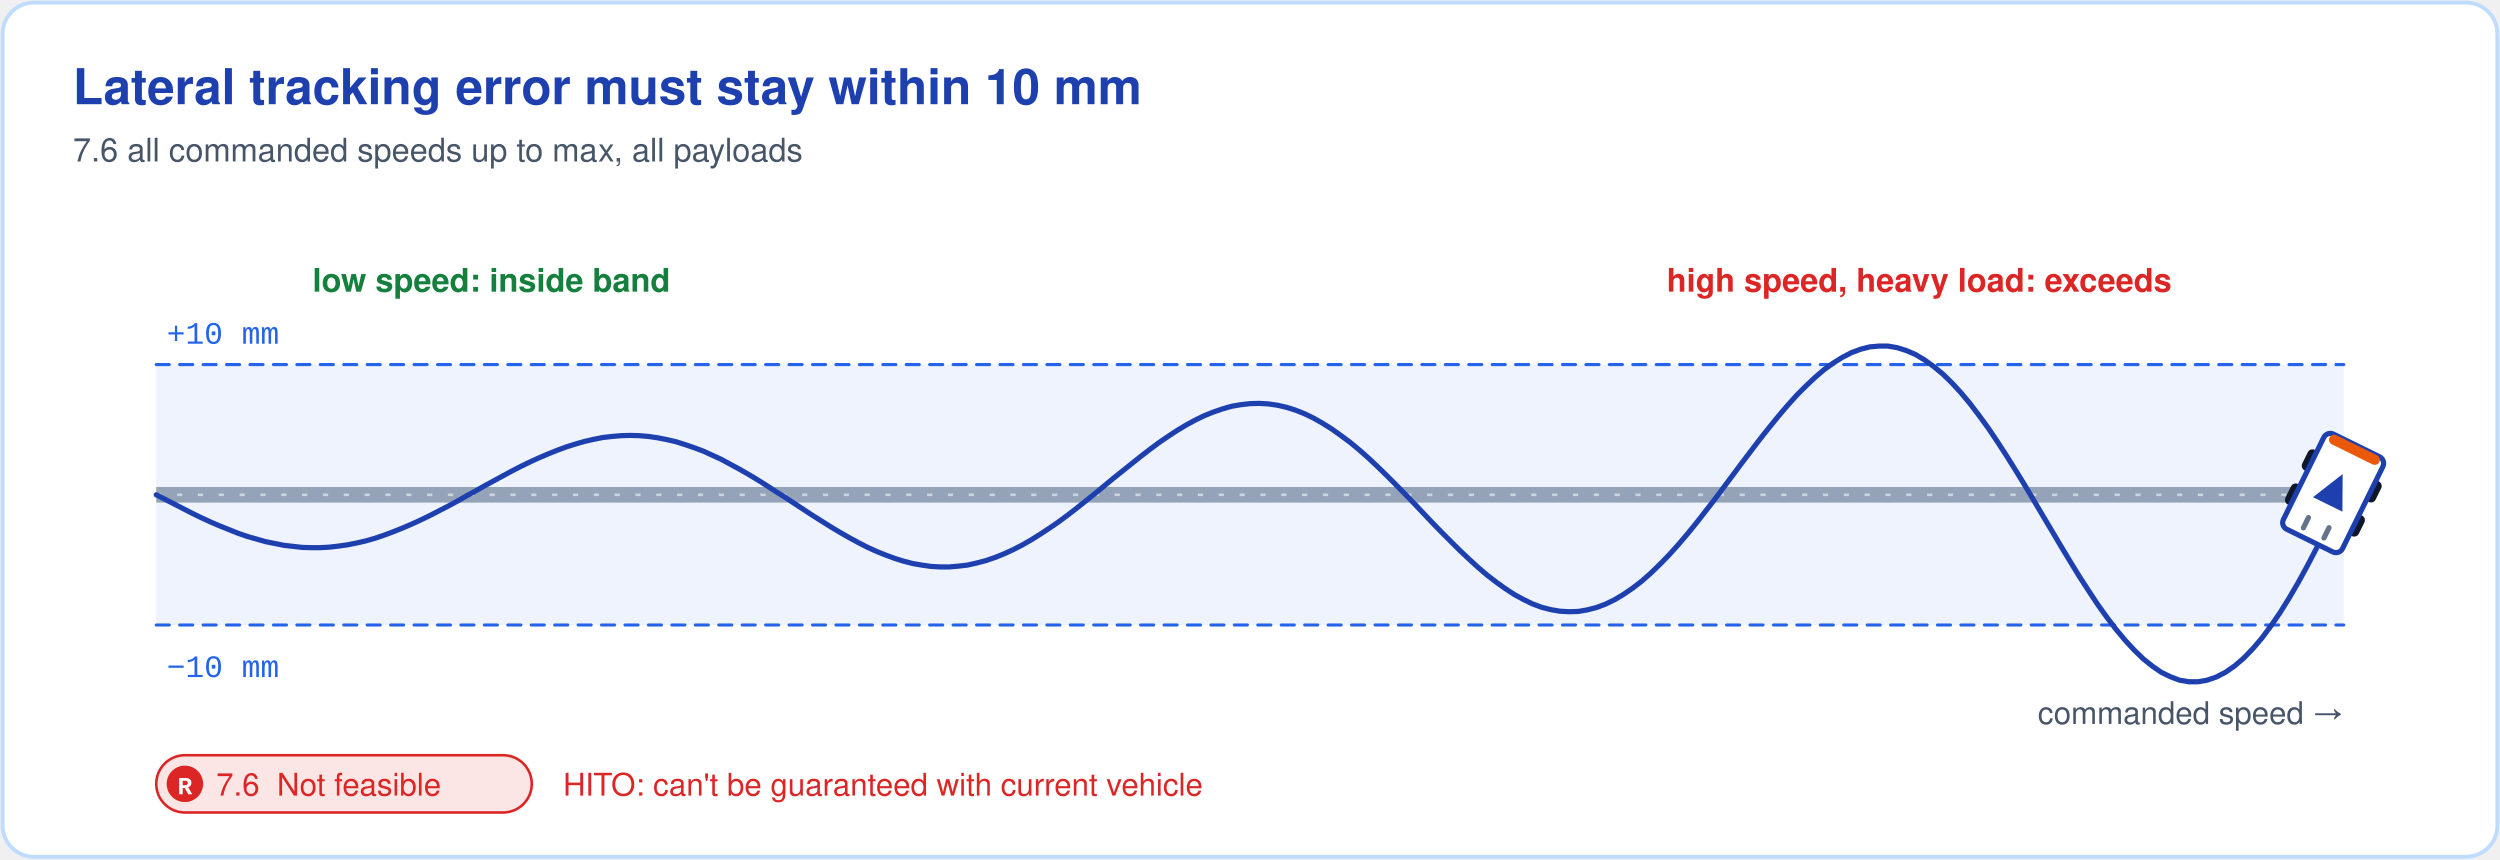
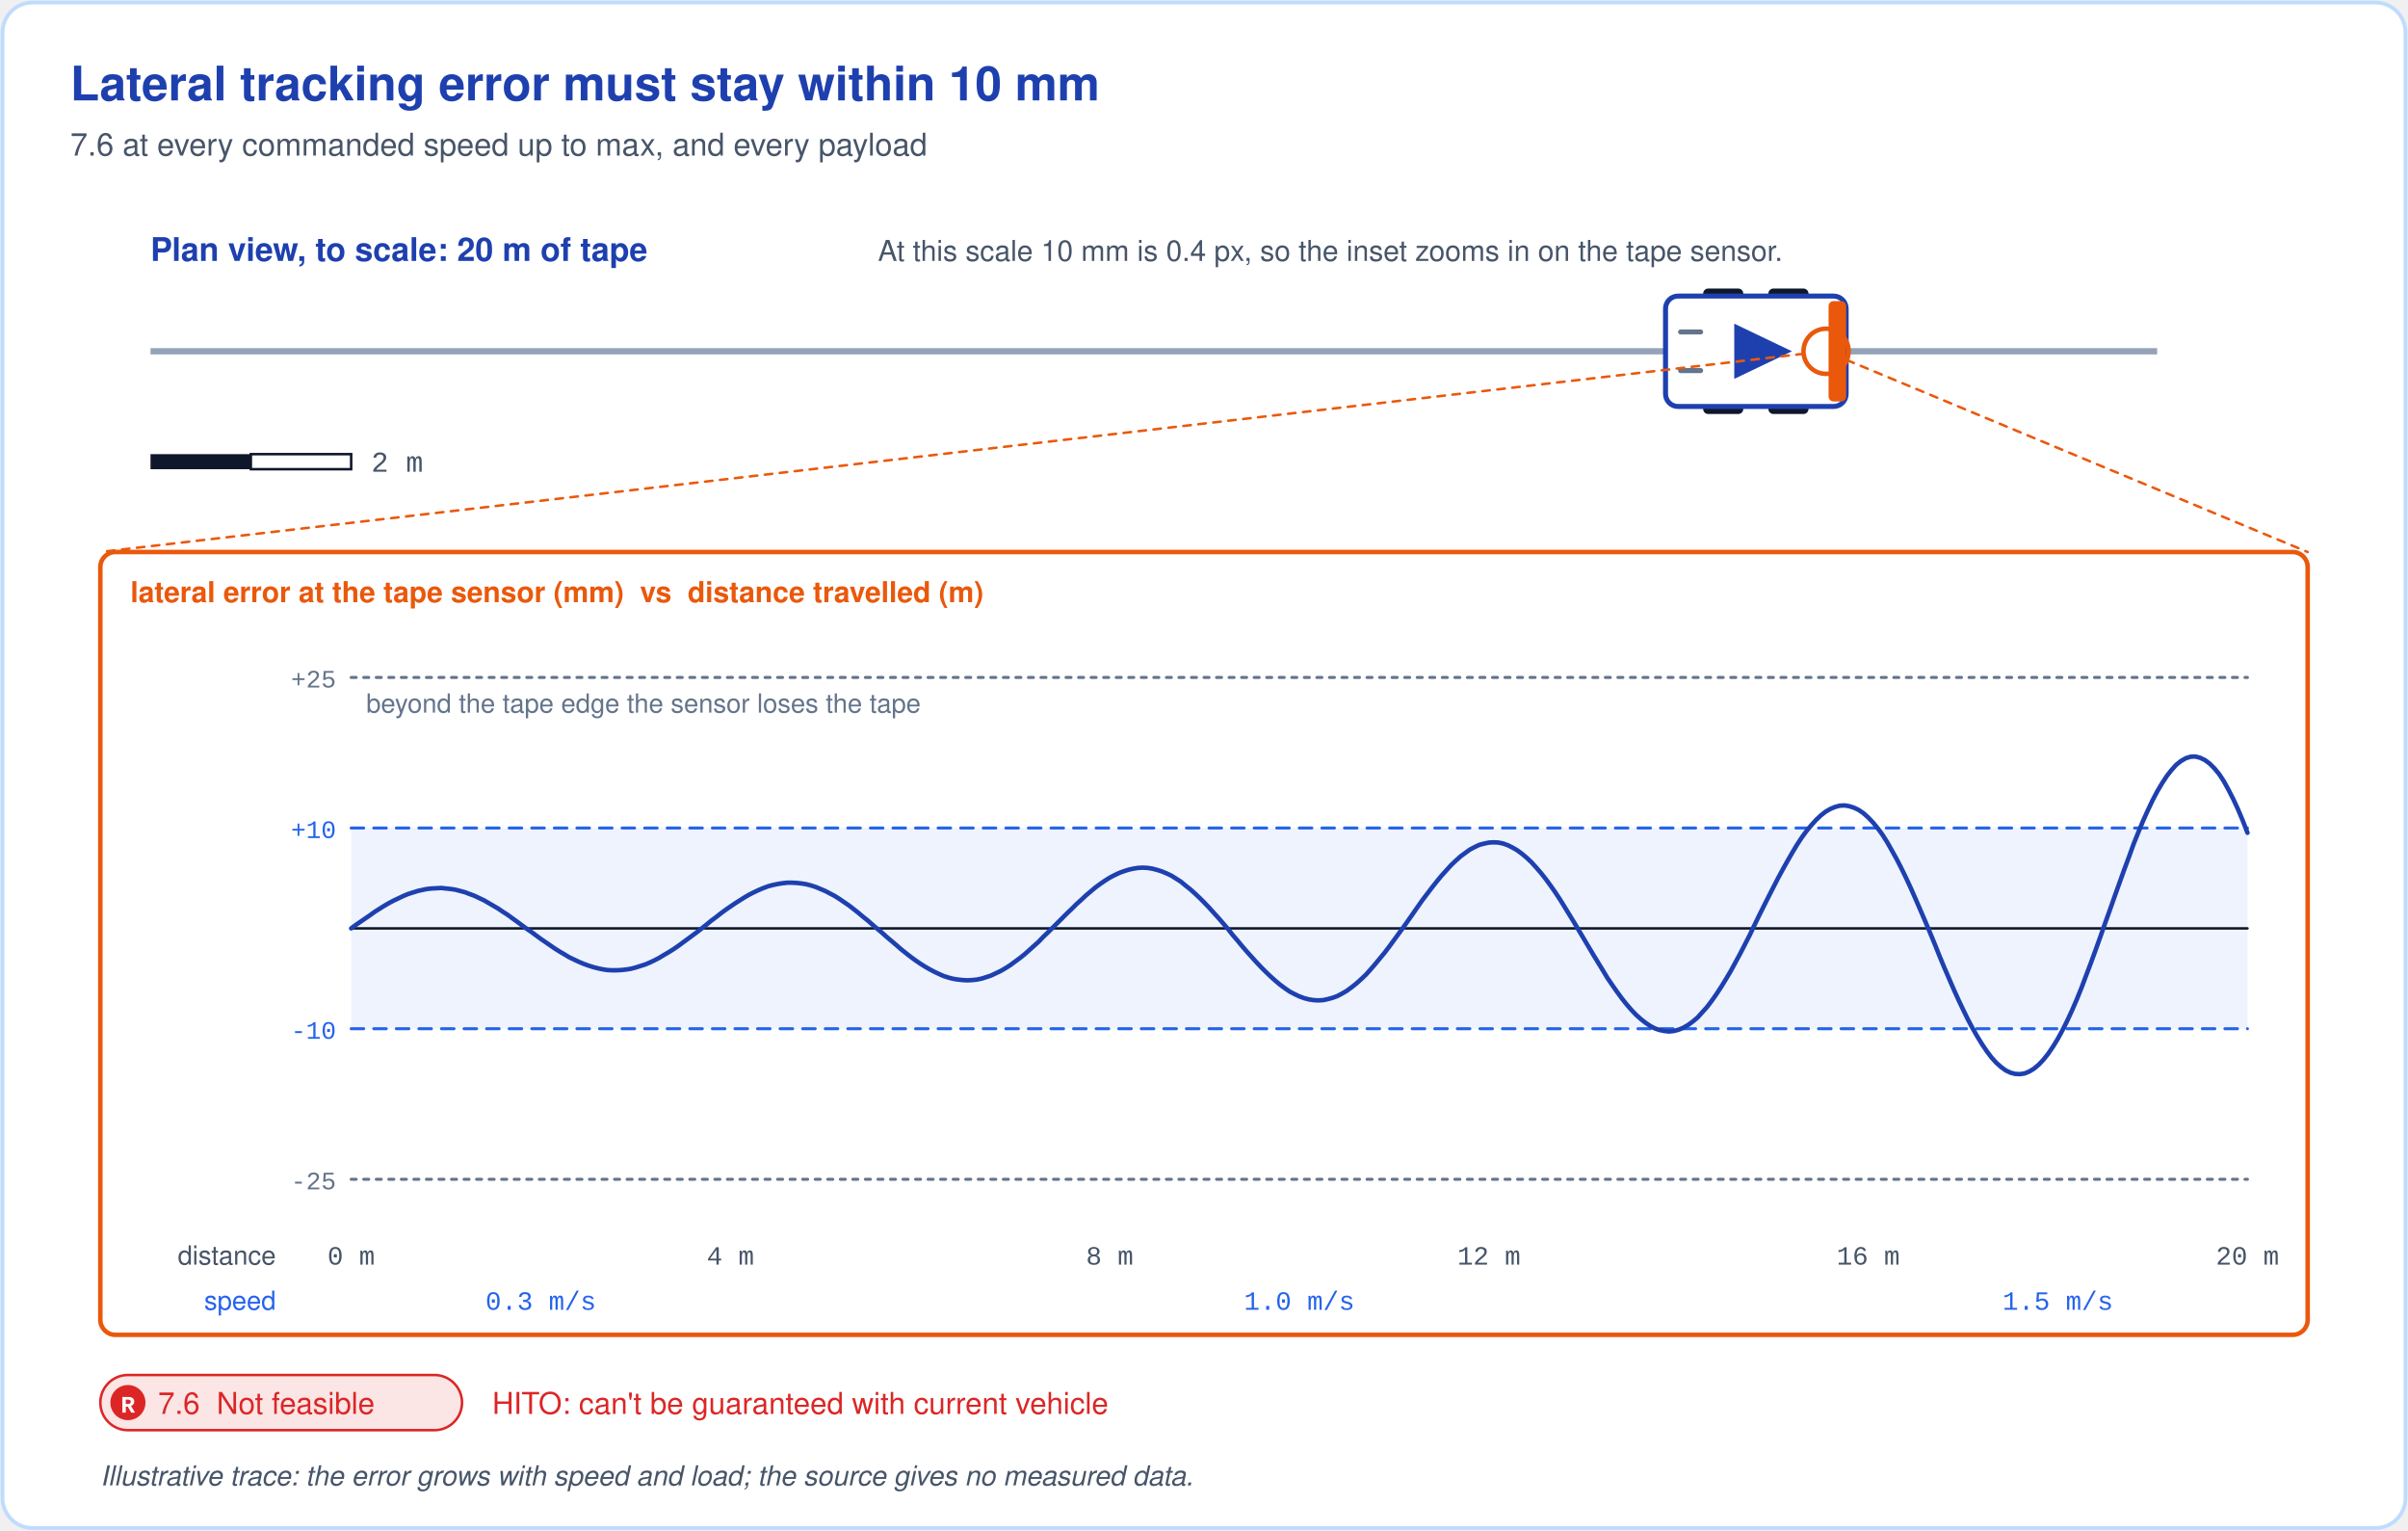
- <svg xmlns="http://www.w3.org/2000/svg" width="960" height="330" viewBox="0 0 960 330" role="img" aria-label="Lateral tracking error must stay within 10 mm">
+ <svg xmlns="http://www.w3.org/2000/svg" width="960" height="610" viewBox="0 0 960 610" role="img" aria-label="Lateral tracking error must stay within 10 mm">
  <defs>
    <marker id="ah-primary" viewBox="0 0 10 10" refX="8.5" refY="5" markerWidth="7" markerHeight="7" orient="auto-start-reverse">
      <path d="M0,0 L10,5 L0,10 z" fill="#2563EB" />
    </marker>
    <marker id="ah-secondary" viewBox="0 0 10 10" refX="8.5" refY="5" markerWidth="7" markerHeight="7" orient="auto-start-reverse">
      <path d="M0,0 L10,5 L0,10 z" fill="#3B82F6" />
    </marker>
    <marker id="ah-accent" viewBox="0 0 10 10" refX="8.5" refY="5" markerWidth="7" markerHeight="7" orient="auto-start-reverse">
      <path d="M0,0 L10,5 L0,10 z" fill="#EA580C" />
    </marker>
    <marker id="ah-bg" viewBox="0 0 10 10" refX="8.5" refY="5" markerWidth="7" markerHeight="7" orient="auto-start-reverse">
      <path d="M0,0 L10,5 L0,10 z" fill="#EFF6FF" />
    </marker>
    <marker id="ah-fg" viewBox="0 0 10 10" refX="8.5" refY="5" markerWidth="7" markerHeight="7" orient="auto-start-reverse">
      <path d="M0,0 L10,5 L0,10 z" fill="#1E40AF" />
    </marker>
    <marker id="ah-card" viewBox="0 0 10 10" refX="8.5" refY="5" markerWidth="7" markerHeight="7" orient="auto-start-reverse">
      <path d="M0,0 L10,5 L0,10 z" fill="#FFFFFF" />
    </marker>
    <marker id="ah-muted" viewBox="0 0 10 10" refX="8.5" refY="5" markerWidth="7" markerHeight="7" orient="auto-start-reverse">
      <path d="M0,0 L10,5 L0,10 z" fill="#E9EFF8" />
    </marker>
    <marker id="ah-mutedfg" viewBox="0 0 10 10" refX="8.5" refY="5" markerWidth="7" markerHeight="7" orient="auto-start-reverse">
      <path d="M0,0 L10,5 L0,10 z" fill="#475569" />
    </marker>
    <marker id="ah-border" viewBox="0 0 10 10" refX="8.5" refY="5" markerWidth="7" markerHeight="7" orient="auto-start-reverse">
      <path d="M0,0 L10,5 L0,10 z" fill="#BFDBFE" />
    </marker>
    <marker id="ah-red" viewBox="0 0 10 10" refX="8.5" refY="5" markerWidth="7" markerHeight="7" orient="auto-start-reverse">
      <path d="M0,0 L10,5 L0,10 z" fill="#DC2626" />
    </marker>
    <marker id="ah-green" viewBox="0 0 10 10" refX="8.5" refY="5" markerWidth="7" markerHeight="7" orient="auto-start-reverse">
      <path d="M0,0 L10,5 L0,10 z" fill="#15803D" />
    </marker>
    <marker id="ah-teal" viewBox="0 0 10 10" refX="8.5" refY="5" markerWidth="7" markerHeight="7" orient="auto-start-reverse">
      <path d="M0,0 L10,5 L0,10 z" fill="#0E7490" />
    </marker>
    <marker id="ah-slate" viewBox="0 0 10 10" refX="8.5" refY="5" markerWidth="7" markerHeight="7" orient="auto-start-reverse">
      <path d="M0,0 L10,5 L0,10 z" fill="#64748B" />
    </marker>
    <marker id="ah-ink" viewBox="0 0 10 10" refX="8.5" refY="5" markerWidth="7" markerHeight="7" orient="auto-start-reverse">
      <path d="M0,0 L10,5 L0,10 z" fill="#0F172A" />
    </marker>
    <marker id="ah-tape" viewBox="0 0 10 10" refX="8.5" refY="5" markerWidth="7" markerHeight="7" orient="auto-start-reverse">
      <path d="M0,0 L10,5 L0,10 z" fill="#94A3B8" />
    </marker>
    <pattern id="hatch-red" width="8" height="8" patternUnits="userSpaceOnUse" patternTransform="rotate(45)">
      <rect width="8" height="8" fill="#DC2626" opacity="0.08" />
      <line x1="0" y1="0" x2="0" y2="8" stroke="#DC2626" stroke-width="2" opacity="0.35" />
    </pattern>
  </defs>
-   <rect x="1" y="1" width="958" height="328" rx="12" fill="#FFFFFF" stroke="#BFDBFE" stroke-width="1.5" />
+   <rect x="1" y="1" width="958" height="608" rx="12" fill="#FFFFFF" stroke="#BFDBFE" stroke-width="1.5" />
  <text x="28" y="40" font-family="'IBM Plex Sans', 'Segoe UI', Helvetica, Arial, sans-serif" font-size="19" font-weight="600" fill="#1E40AF" text-anchor="start" style="white-space:pre" xml:space="preserve">Lateral tracking error must stay within 10 mm</text>
-   <text x="28" y="62" font-family="'IBM Plex Sans', 'Segoe UI', Helvetica, Arial, sans-serif" font-size="12.5" font-weight="400" fill="#475569" text-anchor="start" style="white-space:pre" xml:space="preserve">7.6 all commanded speeds up to max, all payloads</text>
-   <rect x="60" y="140" width="840" height="100" rx="0" fill="#2563EB" opacity="0.08" />
-   <line x1="60" y1="140" x2="900" y2="140" stroke="#2563EB" stroke-width="1.2" stroke-linecap="round" stroke-dasharray="5 4" />
-   <line x1="60" y1="240" x2="900" y2="240" stroke="#2563EB" stroke-width="1.2" stroke-linecap="round" stroke-dasharray="5 4" />
-   <text x="64" y="132" font-family="'JetBrains Mono', Consolas, 'Courier New', monospace" font-size="12" font-weight="400" fill="#2563EB" text-anchor="start" style="white-space:pre" xml:space="preserve">+10 mm</text>
-   <text x="64" y="260" font-family="'JetBrains Mono', Consolas, 'Courier New', monospace" font-size="12" font-weight="400" fill="#2563EB" text-anchor="start" style="white-space:pre" xml:space="preserve">−10 mm</text>
-   <line x1="60" y1="190" x2="900" y2="190" stroke="#94A3B8" stroke-width="6" stroke-linecap="butt" />
-   <line x1="60" y1="190" x2="900" y2="190" stroke="#CBD5E1" stroke-width="1" stroke-linecap="butt" stroke-dasharray="2 6" />
-   <path d="M 60.0 190.0 L 63.5 191.8 L 67.0 193.6 L 70.5 195.4 L 74.0 197.2 L 77.5 198.9 L 81.0 200.5 L 84.5 202.0 L 88.0 203.4 L 91.5 204.8 L 95.0 206.0 L 98.5 207.0 L 102.0 208.0 L 105.5 208.7 L 109.0 209.4 L 112.5 209.8 L 116.0 210.2 L 119.5 210.3 L 123.0 210.3 L 126.5 210.1 L 130.0 209.7 L 133.5 209.2 L 137.0 208.5 L 140.5 207.7 L 144.0 206.7 L 147.5 205.5 L 151.0 204.2 L 154.5 202.8 L 158.0 201.3 L 161.5 199.7 L 165.0 198.0 L 168.5 196.2 L 172.0 194.4 L 175.5 192.5 L 179.0 190.5 L 182.5 188.6 L 186.0 186.6 L 189.5 184.7 L 193.0 182.8 L 196.5 180.9 L 200.0 179.1 L 203.5 177.4 L 207.0 175.8 L 210.5 174.3 L 214.0 172.9 L 217.5 171.6 L 221.0 170.5 L 224.5 169.5 L 228.0 168.7 L 231.5 168.0 L 235.0 167.6 L 238.5 167.3 L 242.0 167.2 L 245.5 167.3 L 249.0 167.6 L 252.5 168.1 L 256.0 168.8 L 259.5 169.6 L 263.0 170.7 L 266.5 171.9 L 270.0 173.2 L 273.5 174.8 L 277.0 176.4 L 280.5 178.3 L 284.0 180.2 L 287.5 182.2 L 291.0 184.3 L 294.5 186.5 L 298.0 188.8 L 301.5 191.0 L 305.0 193.3 L 308.5 195.6 L 312.0 197.9 L 315.5 200.1 L 319.0 202.3 L 322.5 204.4 L 326.0 206.4 L 329.5 208.3 L 333.0 210.1 L 336.5 211.7 L 340.0 213.1 L 343.5 214.4 L 347.0 215.5 L 350.5 216.4 L 354.0 217.0 L 357.5 217.5 L 361.0 217.7 L 364.5 217.7 L 368.0 217.4 L 371.5 217.0 L 375.0 216.2 L 378.5 215.3 L 382.0 214.1 L 385.5 212.7 L 389.0 211.1 L 392.5 209.3 L 396.0 207.3 L 399.5 205.1 L 403.0 202.8 L 406.5 200.4 L 410.0 197.8 L 413.5 195.1 L 417.0 192.3 L 420.5 189.5 L 424.0 186.6 L 427.5 183.7 L 431.0 180.9 L 434.5 178.1 L 438.0 175.3 L 441.5 172.6 L 445.0 170.0 L 448.5 167.6 L 452.0 165.3 L 455.5 163.2 L 459.0 161.3 L 462.5 159.6 L 466.0 158.2 L 469.5 157.0 L 473.0 156.0 L 476.5 155.4 L 480.0 155.0 L 483.5 154.9 L 487.0 155.1 L 490.5 155.6 L 494.0 156.4 L 497.5 157.5 L 501.0 158.9 L 504.5 160.6 L 508.0 162.6 L 511.5 164.8 L 515.0 167.3 L 518.5 169.9 L 522.0 172.8 L 525.5 175.9 L 529.0 179.2 L 532.5 182.6 L 536.0 186.1 L 539.5 189.7 L 543.0 193.3 L 546.5 197.0 L 550.0 200.7 L 553.5 204.3 L 557.0 207.8 L 560.5 211.3 L 564.0 214.6 L 567.5 217.8 L 571.0 220.8 L 574.5 223.5 L 578.0 226.0 L 581.5 228.3 L 585.0 230.2 L 588.5 231.9 L 592.0 233.2 L 595.5 234.1 L 599.0 234.7 L 602.5 234.9 L 606.0 234.8 L 609.5 234.2 L 613.0 233.3 L 616.5 232.0 L 620.0 230.3 L 623.5 228.2 L 627.0 225.8 L 630.5 223.1 L 634.0 220.0 L 637.5 216.6 L 641.0 213.0 L 644.5 209.1 L 648.0 205.0 L 651.5 200.7 L 655.0 196.2 L 658.5 191.7 L 662.0 187.0 L 665.5 182.3 L 669.0 177.6 L 672.5 173.0 L 676.0 168.4 L 679.5 164.0 L 683.0 159.7 L 686.5 155.6 L 690.0 151.7 L 693.5 148.2 L 697.0 144.9 L 700.5 141.9 L 704.0 139.4 L 707.5 137.2 L 711.0 135.4 L 714.5 134.1 L 718.0 133.2 L 721.5 132.9 L 725.0 132.9 L 728.5 133.5 L 732.0 134.6 L 735.5 136.1 L 739.0 138.2 L 742.5 140.7 L 746.0 143.6 L 749.5 147.0 L 753.0 150.8 L 756.5 155.0 L 760.0 159.6 L 763.5 164.4 L 767.0 169.6 L 770.5 175.0 L 774.0 180.6 L 777.5 186.3 L 781.0 192.2 L 784.5 198.1 L 788.0 204.0 L 791.5 209.9 L 795.0 215.7 L 798.5 221.4 L 802.0 226.8 L 805.5 232.1 L 809.0 237.0 L 812.5 241.6 L 816.0 245.8 L 819.5 249.6 L 823.0 253.0 L 826.5 255.8 L 830.0 258.2 L 833.5 259.9 L 837.0 261.2 L 840.5 261.8 L 844.0 261.8 L 847.5 261.2 L 851.0 260.0 L 854.5 258.2 L 858.0 255.8 L 861.5 252.8 L 865.0 249.2 L 868.5 245.1 L 872.0 240.4 L 875.5 235.3 L 879.0 229.7 L 882.5 223.7 L 886.0 217.3 L 889.5 210.6 L 893.0 203.7 L 896.5 196.6 L 900.0 189.3" fill="none" stroke="#1E40AF" stroke-width="2" stroke-linecap="round" stroke-linejoin="round" />
-   <text x="120" y="112" font-family="'IBM Plex Sans', 'Segoe UI', Helvetica, Arial, sans-serif" font-size="12.5" font-weight="600" fill="#15803D" text-anchor="start" style="white-space:pre" xml:space="preserve">low speed: inside band</text>
-   <text x="640" y="112" font-family="'IBM Plex Sans', 'Segoe UI', Helvetica, Arial, sans-serif" font-size="12.5" font-weight="600" fill="#DC2626" text-anchor="start" style="white-space:pre" xml:space="preserve">high speed, heavy load: exceeds</text>
-   <g transform="translate(896 189.3) rotate(-63.8)">
-     <rect x="-11.7" y="-15.7" width="8.8" height="6" rx="2" fill="#0F172A" />
-     <rect x="-11.7" y="9.7" width="8.8" height="6" rx="2" fill="#0F172A" />
-     <rect x="2.9" y="-15.7" width="8.8" height="6" rx="2" fill="#0F172A" />
-     <rect x="2.9" y="9.7" width="8.8" height="6" rx="2" fill="#0F172A" />
-     <rect x="-20.4" y="-12.7" width="40.7" height="25.3" rx="2.8" fill="#FFFFFF" stroke="#1E40AF" stroke-width="2" />
-     <line x1="-17.1" y1="-4.4" x2="-12.7" y2="-4.4" stroke="#64748B" stroke-width="2" stroke-linecap="round" />
-     <line x1="-17.1" y1="4.4" x2="-12.7" y2="4.4" stroke="#64748B" stroke-width="2" stroke-linecap="round" />
-     <rect x="16.5" y="-10.7" width="3.9" height="21.3" rx="2" fill="#EA580C" />
-     <path d="M -4.9 -6.3 L 8.1 0 L -4.9 6.3 Z" fill="#1E40AF" />
+   <text x="28" y="62" font-family="'IBM Plex Sans', 'Segoe UI', Helvetica, Arial, sans-serif" font-size="12.5" font-weight="400" fill="#475569" text-anchor="start" style="white-space:pre" xml:space="preserve">7.6 at every commanded speed up to max, and every payload</text>
+   <text x="60" y="104" font-family="'IBM Plex Sans', 'Segoe UI', Helvetica, Arial, sans-serif" font-size="13" font-weight="600" fill="#1E40AF" text-anchor="start" style="white-space:pre" xml:space="preserve">Plan view, to scale: 20 m of tape</text>
+   <line x1="60" y1="140" x2="860" y2="140" stroke="#94A3B8" stroke-width="2.5" stroke-linecap="butt" />
+   <g transform="translate(700 140) rotate(0)">
+     <rect x="-21" y="-25" width="16" height="6" rx="2" fill="#0F172A" />
+     <rect x="-21" y="19" width="16" height="6" rx="2" fill="#0F172A" />
+     <rect x="5" y="-25" width="16" height="6" rx="2" fill="#0F172A" />
+     <rect x="5" y="19" width="16" height="6" rx="2" fill="#0F172A" />
+     <rect x="-36" y="-22" width="72" height="44" rx="5" fill="#FFFFFF" stroke="#1E40AF" stroke-width="2" />
+     <line x1="-30" y1="-7.7" x2="-22" y2="-7.7" stroke="#64748B" stroke-width="2" stroke-linecap="round" />
+     <line x1="-30" y1="7.7" x2="-22" y2="7.7" stroke="#64748B" stroke-width="2" stroke-linecap="round" />
+     <rect x="29" y="-20" width="7" height="40" rx="2" fill="#EA580C" />
+     <path d="M -8.6 -11 L 14.4 0 L -8.6 11 Z" fill="#1E40AF" />
  </g>
-   <text x="900" y="278" font-family="'IBM Plex Sans', 'Segoe UI', Helvetica, Arial, sans-serif" font-size="12" font-weight="400" fill="#475569" text-anchor="end" style="white-space:pre" xml:space="preserve">commanded speed →</text>
-   <rect x="60" y="290" width="144.2" height="22" rx="11" fill="#DC2626" opacity="0.12" />
-   <rect x="60" y="290" width="144.2" height="22" rx="11" fill="none" stroke="#DC2626" stroke-width="1" />
-   <circle cx="71" cy="301" r="7" fill="#DC2626" />
-   <text x="71" y="305" font-family="'JetBrains Mono', Consolas, 'Courier New', monospace" font-size="9.5" font-weight="700" fill="#FFFFFF" text-anchor="middle" style="white-space:pre" xml:space="preserve">R</text>
-   <text x="83" y="305.5" font-family="'IBM Plex Sans', 'Segoe UI', Helvetica, Arial, sans-serif" font-size="12" font-weight="500" fill="#DC2626" text-anchor="start" style="white-space:pre" xml:space="preserve">7.6  Not feasible</text>
-   <text x="216.2" y="305.5" font-family="'IBM Plex Sans', 'Segoe UI', Helvetica, Arial, sans-serif" font-size="12" font-weight="400" fill="#DC2626" text-anchor="start" style="white-space:pre" xml:space="preserve">HITO: can't be guaranteed with current vehicle</text>
+   <rect x="60" y="181" width="40" height="6" rx="0" fill="#0F172A" />
+   <rect x="100" y="181" width="40" height="6" rx="0" fill="#FFFFFF" stroke="#0F172A" stroke-width="1" />
+   <text x="148" y="188" font-family="'JetBrains Mono', Consolas, 'Courier New', monospace" font-size="11.5" font-weight="400" fill="#475569" text-anchor="start" style="white-space:pre" xml:space="preserve">2 m</text>
+   <text x="350" y="104" font-family="'IBM Plex Sans', 'Segoe UI', Helvetica, Arial, sans-serif" font-size="11.5" font-weight="400" fill="#475569" text-anchor="start" style="white-space:pre" xml:space="preserve">At this scale 10 mm is 0.4 px, so the inset zooms in on the tape sensor.</text>
+   <circle cx="728" cy="140" r="9" fill="none" stroke="#EA580C" stroke-width="1.8" />
+   <line x1="719.1" y1="141" x2="40" y2="220" stroke="#EA580C" stroke-width="1" stroke-linecap="round" stroke-dasharray="3 3" />
+   <line x1="736.3" y1="143.5" x2="920" y2="220" stroke="#EA580C" stroke-width="1" stroke-linecap="round" stroke-dasharray="3 3" />
+   <rect x="40" y="220" width="880" height="312" rx="6" fill="#FFFFFF" stroke="#EA580C" stroke-width="1.8" />
+   <text x="52" y="240" font-family="'IBM Plex Sans', 'Segoe UI', Helvetica, Arial, sans-serif" font-size="11.5" font-weight="600" fill="#EA580C" text-anchor="start" style="white-space:pre" xml:space="preserve">lateral error at the tape sensor (mm)  vs  distance travelled (m)</text>
+   <rect x="140" y="330" width="756" height="80" rx="0" fill="#2563EB" opacity="0.08" />
+   <line x1="140" y1="330" x2="896" y2="330" stroke="#2563EB" stroke-width="1.2" stroke-linecap="round" stroke-dasharray="5 4" />
+   <text x="134" y="334" font-family="'JetBrains Mono', Consolas, 'Courier New', monospace" font-size="10" font-weight="400" fill="#2563EB" text-anchor="end" style="white-space:pre" xml:space="preserve">+10</text>
+   <line x1="140" y1="410" x2="896" y2="410" stroke="#2563EB" stroke-width="1.2" stroke-linecap="round" stroke-dasharray="5 4" />
+   <text x="134" y="414" font-family="'JetBrains Mono', Consolas, 'Courier New', monospace" font-size="10" font-weight="400" fill="#2563EB" text-anchor="end" style="white-space:pre" xml:space="preserve">-10</text>
+   <line x1="140" y1="270" x2="896" y2="270" stroke="#64748B" stroke-width="1.2" stroke-linecap="round" stroke-dasharray="2 3" />
+   <text x="134" y="274" font-family="'JetBrains Mono', Consolas, 'Courier New', monospace" font-size="10" font-weight="400" fill="#64748B" text-anchor="end" style="white-space:pre" xml:space="preserve">+25</text>
+   <line x1="140" y1="470" x2="896" y2="470" stroke="#64748B" stroke-width="1.2" stroke-linecap="round" stroke-dasharray="2 3" />
+   <text x="134" y="474" font-family="'JetBrains Mono', Consolas, 'Courier New', monospace" font-size="10" font-weight="400" fill="#64748B" text-anchor="end" style="white-space:pre" xml:space="preserve">-25</text>
+   <text x="146" y="284" font-family="'IBM Plex Sans', 'Segoe UI', Helvetica, Arial, sans-serif" font-size="10.5" font-weight="400" fill="#64748B" text-anchor="start" style="white-space:pre" xml:space="preserve">beyond the tape edge the sensor loses the tape</text>
+   <line x1="140" y1="370" x2="896" y2="370" stroke="#0F172A" stroke-width="1" stroke-linecap="round" />
+   <path d="M 140.0 370.0 L 141.9 368.6 L 143.8 367.3 L 145.7 366.0 L 147.6 364.7 L 149.4 363.4 L 151.3 362.2 L 153.2 361.0 L 155.1 359.9 L 157.0 358.9 L 158.9 358.0 L 160.8 357.1 L 162.7 356.3 L 164.6 355.7 L 166.5 355.1 L 168.3 354.7 L 170.2 354.3 L 172.1 354.1 L 174.0 354.0 L 175.9 353.9 L 177.8 354.1 L 179.7 354.3 L 181.6 354.6 L 183.5 355.1 L 185.4 355.6 L 187.2 356.3 L 189.1 357.0 L 191.0 357.9 L 192.9 358.8 L 194.8 359.9 L 196.7 361.0 L 198.6 362.1 L 200.5 363.4 L 202.4 364.6 L 204.3 366.0 L 206.1 367.3 L 208.0 368.7 L 209.9 370.1 L 211.8 371.4 L 213.7 372.8 L 215.6 374.2 L 217.5 375.5 L 219.4 376.8 L 221.3 378.1 L 223.2 379.3 L 225.1 380.4 L 226.9 381.5 L 228.8 382.4 L 230.7 383.3 L 232.6 384.1 L 234.5 384.8 L 236.4 385.4 L 238.3 385.9 L 240.2 386.3 L 242.1 386.6 L 243.9 386.7 L 245.8 386.7 L 247.7 386.6 L 249.6 386.4 L 251.5 386.1 L 253.4 385.6 L 255.3 385.0 L 257.2 384.4 L 259.1 383.6 L 261.0 382.7 L 262.9 381.7 L 264.7 380.6 L 266.6 379.5 L 268.5 378.3 L 270.4 377.0 L 272.3 375.6 L 274.2 374.2 L 276.1 372.8 L 278.0 371.4 L 279.9 369.9 L 281.8 368.4 L 283.6 366.9 L 285.5 365.5 L 287.4 364.0 L 289.3 362.6 L 291.2 361.3 L 293.1 360.0 L 295.0 358.8 L 296.9 357.6 L 298.8 356.5 L 300.6 355.6 L 302.5 354.7 L 304.4 353.9 L 306.3 353.2 L 308.2 352.7 L 310.1 352.3 L 312.0 352.0 L 313.9 351.8 L 315.8 351.8 L 317.7 351.9 L 319.5 352.1 L 321.4 352.4 L 323.3 352.9 L 325.2 353.5 L 327.1 354.3 L 329.0 355.1 L 330.9 356.1 L 332.8 357.1 L 334.7 358.3 L 336.6 359.6 L 338.5 360.9 L 340.3 362.3 L 342.2 363.8 L 344.1 365.4 L 346.0 366.9 L 347.9 368.6 L 349.8 370.2 L 351.7 371.8 L 353.6 373.5 L 355.5 375.1 L 357.4 376.7 L 359.2 378.3 L 361.1 379.8 L 363.0 381.3 L 364.9 382.7 L 366.8 384.0 L 368.7 385.2 L 370.6 386.3 L 372.5 387.3 L 374.4 388.2 L 376.2 389.0 L 378.1 389.6 L 380.0 390.1 L 381.9 390.4 L 383.8 390.6 L 385.7 390.7 L 387.6 390.6 L 389.5 390.4 L 391.4 390.0 L 393.3 389.4 L 395.1 388.8 L 397.0 387.9 L 398.9 387.0 L 400.8 385.9 L 402.7 384.7 L 404.6 383.3 L 406.5 381.9 L 408.4 380.4 L 410.3 378.7 L 412.2 377.0 L 414.1 375.3 L 415.9 373.4 L 417.8 371.6 L 419.7 369.7 L 421.6 367.8 L 423.5 365.9 L 425.4 364.0 L 427.3 362.2 L 429.2 360.3 L 431.1 358.6 L 432.9 356.9 L 434.8 355.3 L 436.7 353.7 L 438.6 352.3 L 440.5 351.0 L 442.4 349.8 L 444.3 348.8 L 446.2 347.9 L 448.1 347.2 L 450.0 346.6 L 451.8 346.2 L 453.7 345.9 L 455.6 345.8 L 457.5 345.9 L 459.4 346.2 L 461.3 346.7 L 463.2 347.3 L 465.1 348.1 L 467.0 349.0 L 468.9 350.2 L 470.8 351.4 L 472.6 352.9 L 474.5 354.4 L 476.4 356.1 L 478.3 357.9 L 480.2 359.8 L 482.1 361.8 L 484.0 363.9 L 485.9 366.0 L 487.8 368.2 L 489.7 370.4 L 491.5 372.7 L 493.4 374.9 L 495.3 377.2 L 497.2 379.4 L 499.1 381.5 L 501.0 383.6 L 502.9 385.6 L 504.8 387.5 L 506.7 389.3 L 508.6 391.0 L 510.4 392.5 L 512.3 393.9 L 514.2 395.2 L 516.1 396.2 L 518.0 397.1 L 519.9 397.8 L 521.8 398.3 L 523.7 398.6 L 525.6 398.7 L 527.5 398.6 L 529.3 398.2 L 531.2 397.7 L 533.1 397.0 L 535.0 396.0 L 536.9 394.9 L 538.8 393.5 L 540.7 392.0 L 542.6 390.3 L 544.5 388.5 L 546.3 386.5 L 548.2 384.3 L 550.1 382.0 L 552.0 379.7 L 553.9 377.2 L 555.8 374.6 L 557.7 372.0 L 559.6 369.4 L 561.5 366.7 L 563.4 364.0 L 565.2 361.4 L 567.1 358.7 L 569.0 356.2 L 570.9 353.7 L 572.8 351.3 L 574.7 349.0 L 576.6 346.9 L 578.5 344.8 L 580.4 343.0 L 582.3 341.3 L 584.2 339.9 L 586.0 338.6 L 587.9 337.6 L 589.8 336.7 L 591.7 336.2 L 593.6 335.8 L 595.5 335.7 L 597.4 335.8 L 599.3 336.2 L 601.2 336.9 L 603.0 337.8 L 604.9 338.9 L 606.8 340.3 L 608.7 341.9 L 610.6 343.7 L 612.5 345.8 L 614.4 348.0 L 616.3 350.4 L 618.2 353.0 L 620.1 355.7 L 622.0 358.6 L 623.8 361.5 L 625.7 364.6 L 627.6 367.7 L 629.5 370.9 L 631.4 374.1 L 633.3 377.3 L 635.2 380.5 L 637.1 383.6 L 639.0 386.7 L 640.8 389.7 L 642.7 392.5 L 644.6 395.2 L 646.5 397.8 L 648.4 400.2 L 650.3 402.4 L 652.2 404.4 L 654.1 406.1 L 656.0 407.6 L 657.9 408.9 L 659.8 409.9 L 661.6 410.5 L 663.5 410.9 L 665.4 411.1 L 667.3 410.9 L 669.2 410.4 L 671.1 409.6 L 673.0 408.5 L 674.9 407.1 L 676.8 405.5 L 678.6 403.5 L 680.5 401.4 L 682.4 398.9 L 684.3 396.2 L 686.2 393.3 L 688.1 390.2 L 690.0 387.0 L 691.9 383.5 L 693.8 380.0 L 695.7 376.3 L 697.6 372.6 L 699.4 368.8 L 701.3 364.9 L 703.2 361.1 L 705.1 357.3 L 707.0 353.6 L 708.9 349.9 L 710.8 346.4 L 712.7 343.0 L 714.6 339.7 L 716.4 336.7 L 718.3 333.8 L 720.2 331.2 L 722.1 328.9 L 724.0 326.8 L 725.9 325.0 L 727.8 323.5 L 729.7 322.4 L 731.6 321.6 L 733.5 321.1 L 735.4 321.0 L 737.2 321.3 L 739.1 321.9 L 741.0 322.8 L 742.9 324.1 L 744.8 325.8 L 746.7 327.8 L 748.6 330.1 L 750.5 332.7 L 752.4 335.7 L 754.2 338.9 L 756.1 342.3 L 758.0 346.0 L 759.9 349.9 L 761.8 354.0 L 763.7 358.3 L 765.6 362.7 L 767.5 367.1 L 769.4 371.6 L 771.3 376.2 L 773.1 380.7 L 775.0 385.3 L 776.9 389.7 L 778.8 394.1 L 780.7 398.3 L 782.6 402.3 L 784.5 406.2 L 786.4 409.8 L 788.3 413.1 L 790.2 416.2 L 792.1 419.0 L 793.9 421.4 L 795.8 423.5 L 797.7 425.2 L 799.6 426.6 L 801.5 427.5 L 803.4 428.0 L 805.3 428.1 L 807.2 427.8 L 809.1 427.0 L 810.9 425.9 L 812.8 424.3 L 814.7 422.3 L 816.6 419.9 L 818.5 417.1 L 820.4 414.0 L 822.3 410.5 L 824.2 406.7 L 826.1 402.6 L 828.0 398.2 L 829.9 393.5 L 831.7 388.7 L 833.6 383.7 L 835.5 378.5 L 837.4 373.2 L 839.3 367.8 L 841.2 362.5 L 843.1 357.1 L 845.0 351.8 L 846.9 346.5 L 848.8 341.4 L 850.6 336.4 L 852.5 331.7 L 854.4 327.1 L 856.3 322.9 L 858.2 318.9 L 860.1 315.3 L 862.0 312.1 L 863.9 309.2 L 865.8 306.8 L 867.6 304.8 L 869.5 303.3 L 871.4 302.2 L 873.3 301.6 L 875.2 301.5 L 877.1 302.0 L 879.0 302.9 L 880.9 304.3 L 882.8 306.2 L 884.7 308.5 L 886.6 311.4 L 888.4 314.7 L 890.3 318.4 L 892.2 322.5 L 894.1 327.0 L 896.0 331.9" fill="none" stroke="#1E40AF" stroke-width="1.8" stroke-linecap="round" stroke-linejoin="round" />
+   <text x="140" y="504" font-family="'JetBrains Mono', Consolas, 'Courier New', monospace" font-size="10.5" font-weight="400" fill="#475569" text-anchor="middle" style="white-space:pre" xml:space="preserve">0 m</text>
+   <text x="291.2" y="504" font-family="'JetBrains Mono', Consolas, 'Courier New', monospace" font-size="10.5" font-weight="400" fill="#475569" text-anchor="middle" style="white-space:pre" xml:space="preserve">4 m</text>
+   <text x="442.4" y="504" font-family="'JetBrains Mono', Consolas, 'Courier New', monospace" font-size="10.5" font-weight="400" fill="#475569" text-anchor="middle" style="white-space:pre" xml:space="preserve">8 m</text>
+   <text x="593.6" y="504" font-family="'JetBrains Mono', Consolas, 'Courier New', monospace" font-size="10.5" font-weight="400" fill="#475569" text-anchor="middle" style="white-space:pre" xml:space="preserve">12 m</text>
+   <text x="744.8" y="504" font-family="'JetBrains Mono', Consolas, 'Courier New', monospace" font-size="10.5" font-weight="400" fill="#475569" text-anchor="middle" style="white-space:pre" xml:space="preserve">16 m</text>
+   <text x="896" y="504" font-family="'JetBrains Mono', Consolas, 'Courier New', monospace" font-size="10.5" font-weight="400" fill="#475569" text-anchor="middle" style="white-space:pre" xml:space="preserve">20 m</text>
+   <text x="215.6" y="522" font-family="'JetBrains Mono', Consolas, 'Courier New', monospace" font-size="10.5" font-weight="400" fill="#2563EB" text-anchor="middle" style="white-space:pre" xml:space="preserve">0.3 m/s</text>
+   <text x="518" y="522" font-family="'JetBrains Mono', Consolas, 'Courier New', monospace" font-size="10.5" font-weight="400" fill="#2563EB" text-anchor="middle" style="white-space:pre" xml:space="preserve">1.0 m/s</text>
+   <text x="820.4" y="522" font-family="'JetBrains Mono', Consolas, 'Courier New', monospace" font-size="10.5" font-weight="400" fill="#2563EB" text-anchor="middle" style="white-space:pre" xml:space="preserve">1.5 m/s</text>
+   <text x="110" y="522" font-family="'IBM Plex Sans', 'Segoe UI', Helvetica, Arial, sans-serif" font-size="10.5" font-weight="400" fill="#2563EB" text-anchor="end" style="white-space:pre" xml:space="preserve">speed</text>
+   <text x="110" y="504" font-family="'IBM Plex Sans', 'Segoe UI', Helvetica, Arial, sans-serif" font-size="10.5" font-weight="400" fill="#475569" text-anchor="end" style="white-space:pre" xml:space="preserve">distance</text>
+   <rect x="40" y="548" width="144.2" height="22" rx="11" fill="#DC2626" opacity="0.12" />
+   <rect x="40" y="548" width="144.2" height="22" rx="11" fill="none" stroke="#DC2626" stroke-width="1" />
+   <circle cx="51" cy="559" r="7" fill="#DC2626" />
+   <text x="51" y="563" font-family="'JetBrains Mono', Consolas, 'Courier New', monospace" font-size="9.5" font-weight="700" fill="#FFFFFF" text-anchor="middle" style="white-space:pre" xml:space="preserve">R</text>
+   <text x="63" y="563.5" font-family="'IBM Plex Sans', 'Segoe UI', Helvetica, Arial, sans-serif" font-size="12" font-weight="500" fill="#DC2626" text-anchor="start" style="white-space:pre" xml:space="preserve">7.6  Not feasible</text>
+   <text x="196.2" y="563.5" font-family="'IBM Plex Sans', 'Segoe UI', Helvetica, Arial, sans-serif" font-size="12" font-weight="400" fill="#DC2626" text-anchor="start" style="white-space:pre" xml:space="preserve">HITO: can't be guaranteed with current vehicle</text>
+   <text x="40" y="592" font-family="'IBM Plex Sans', 'Segoe UI', Helvetica, Arial, sans-serif" font-size="11" font-weight="400" fill="#475569" text-anchor="start" style="white-space:pre" xml:space="preserve" font-style="italic">Illustrative trace: the error grows with speed and load; the source gives no measured data.</text>
</svg>
